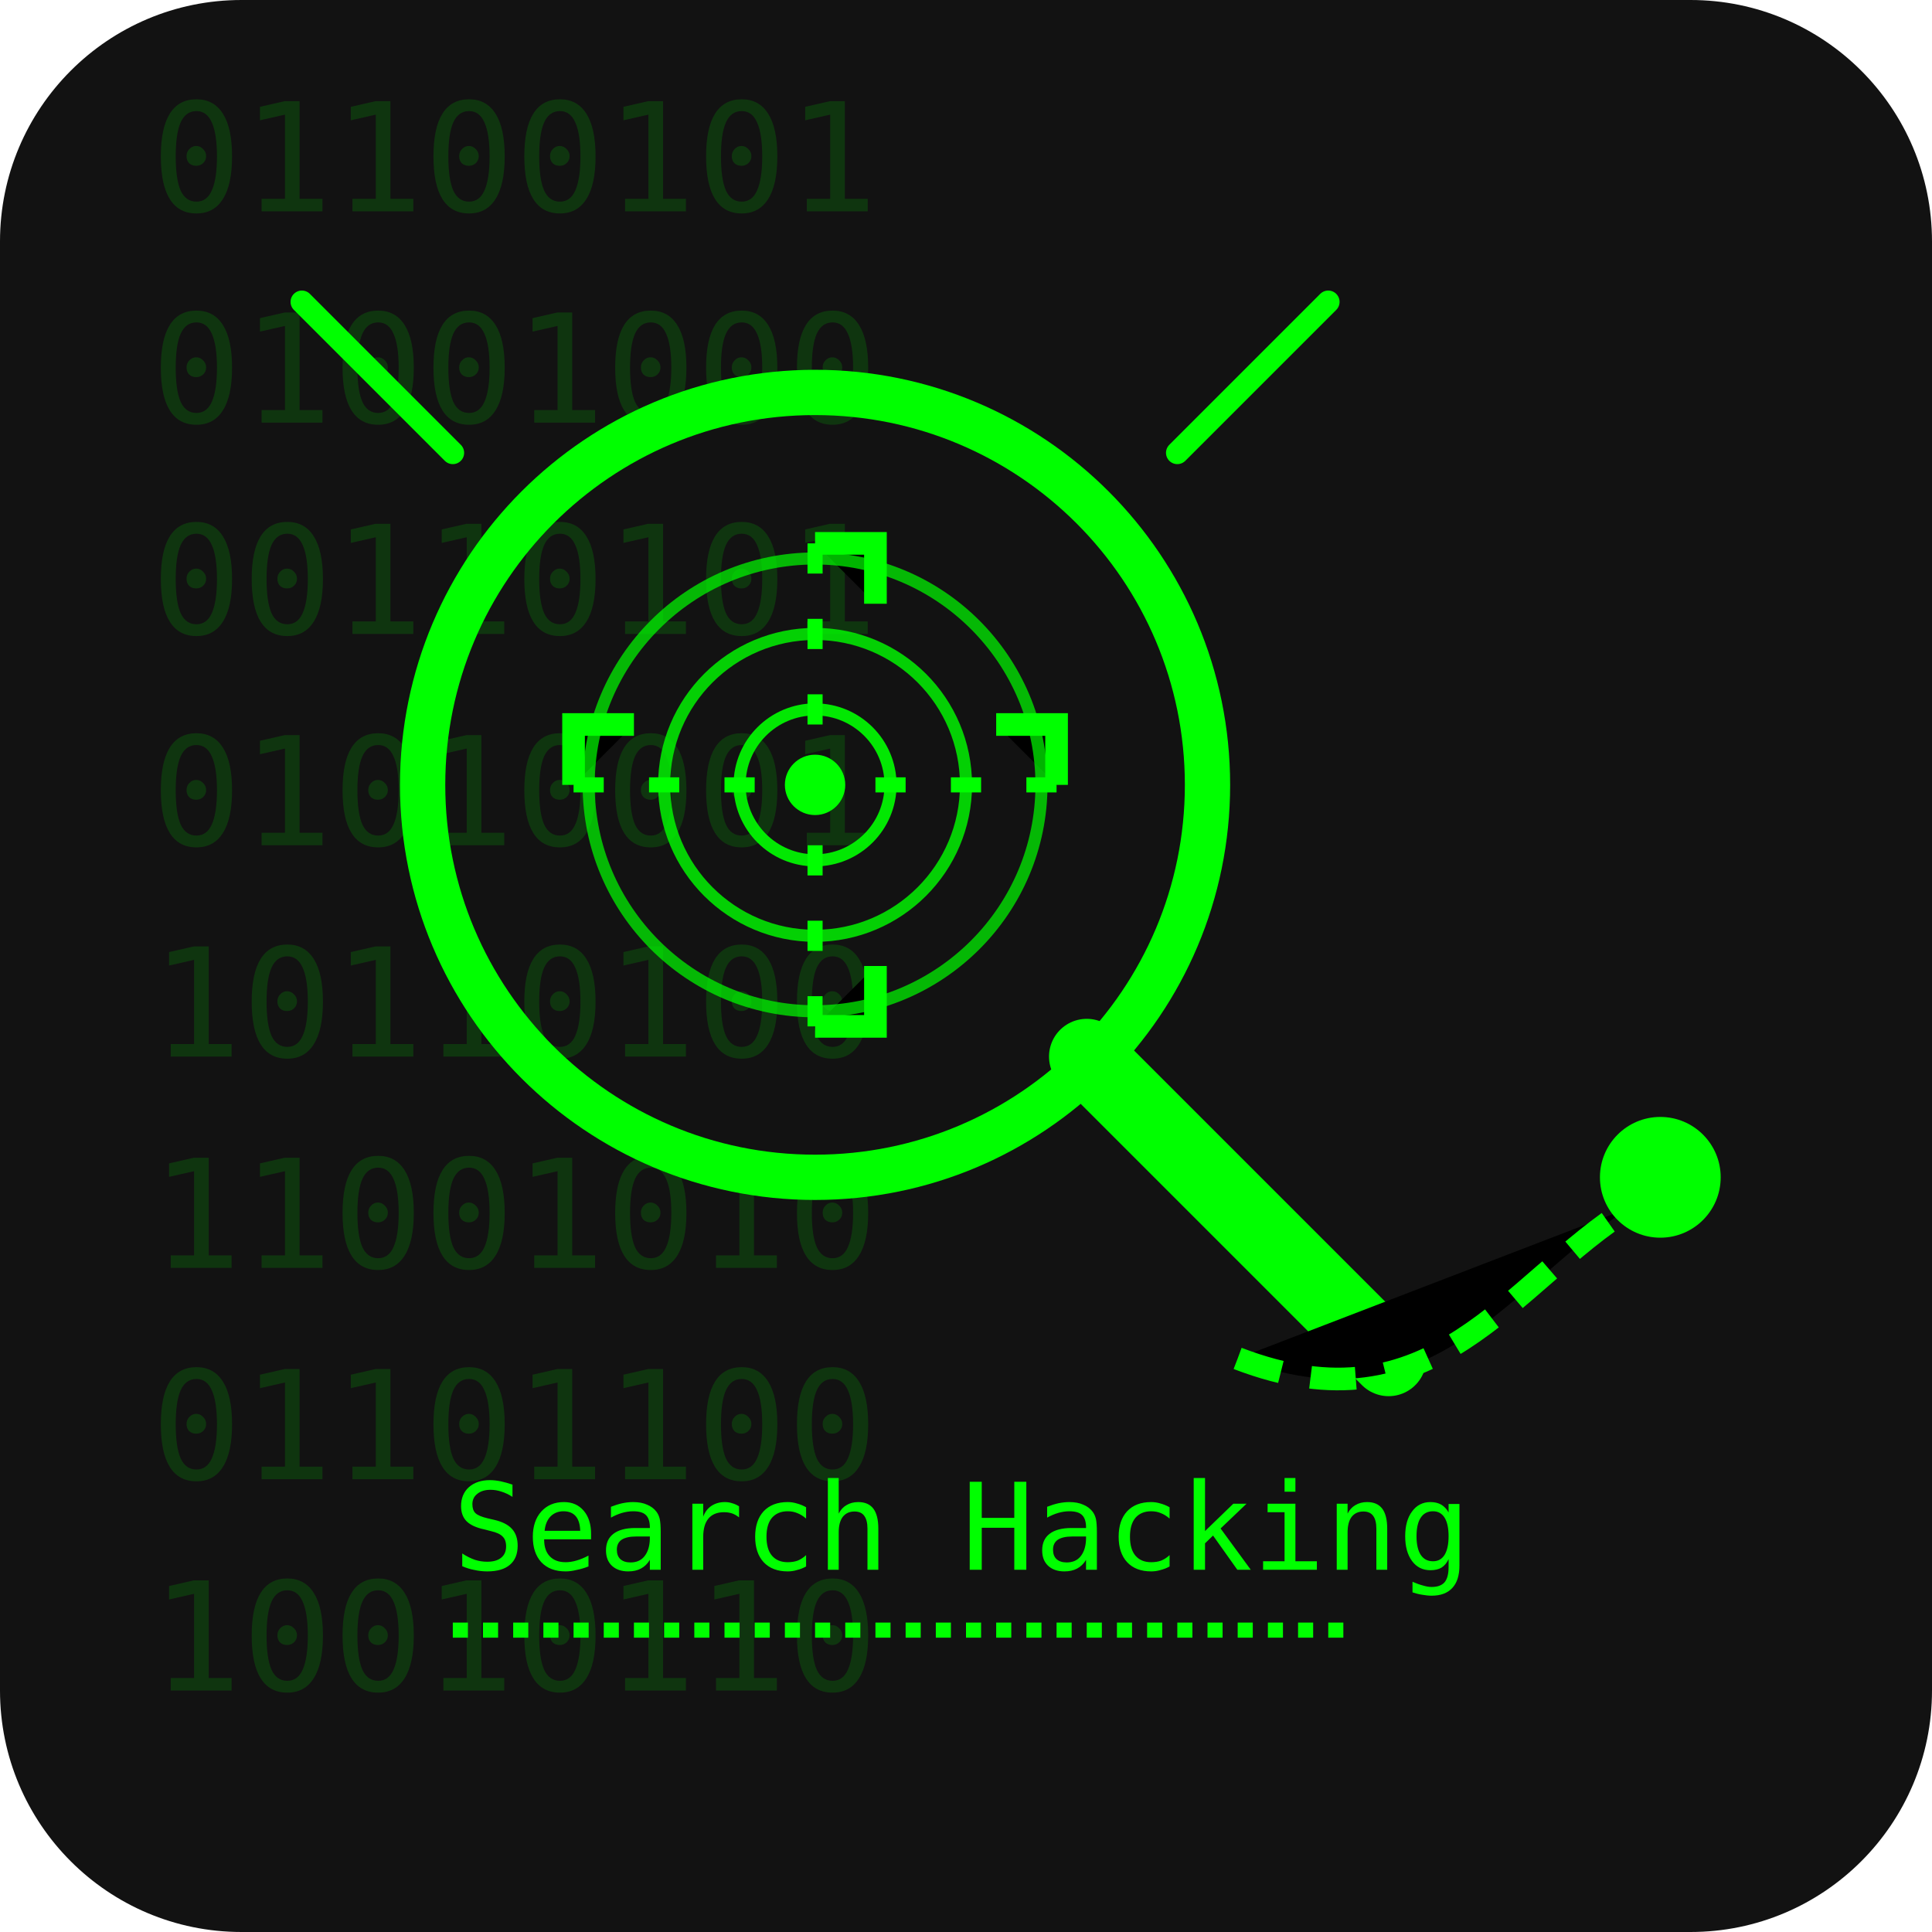
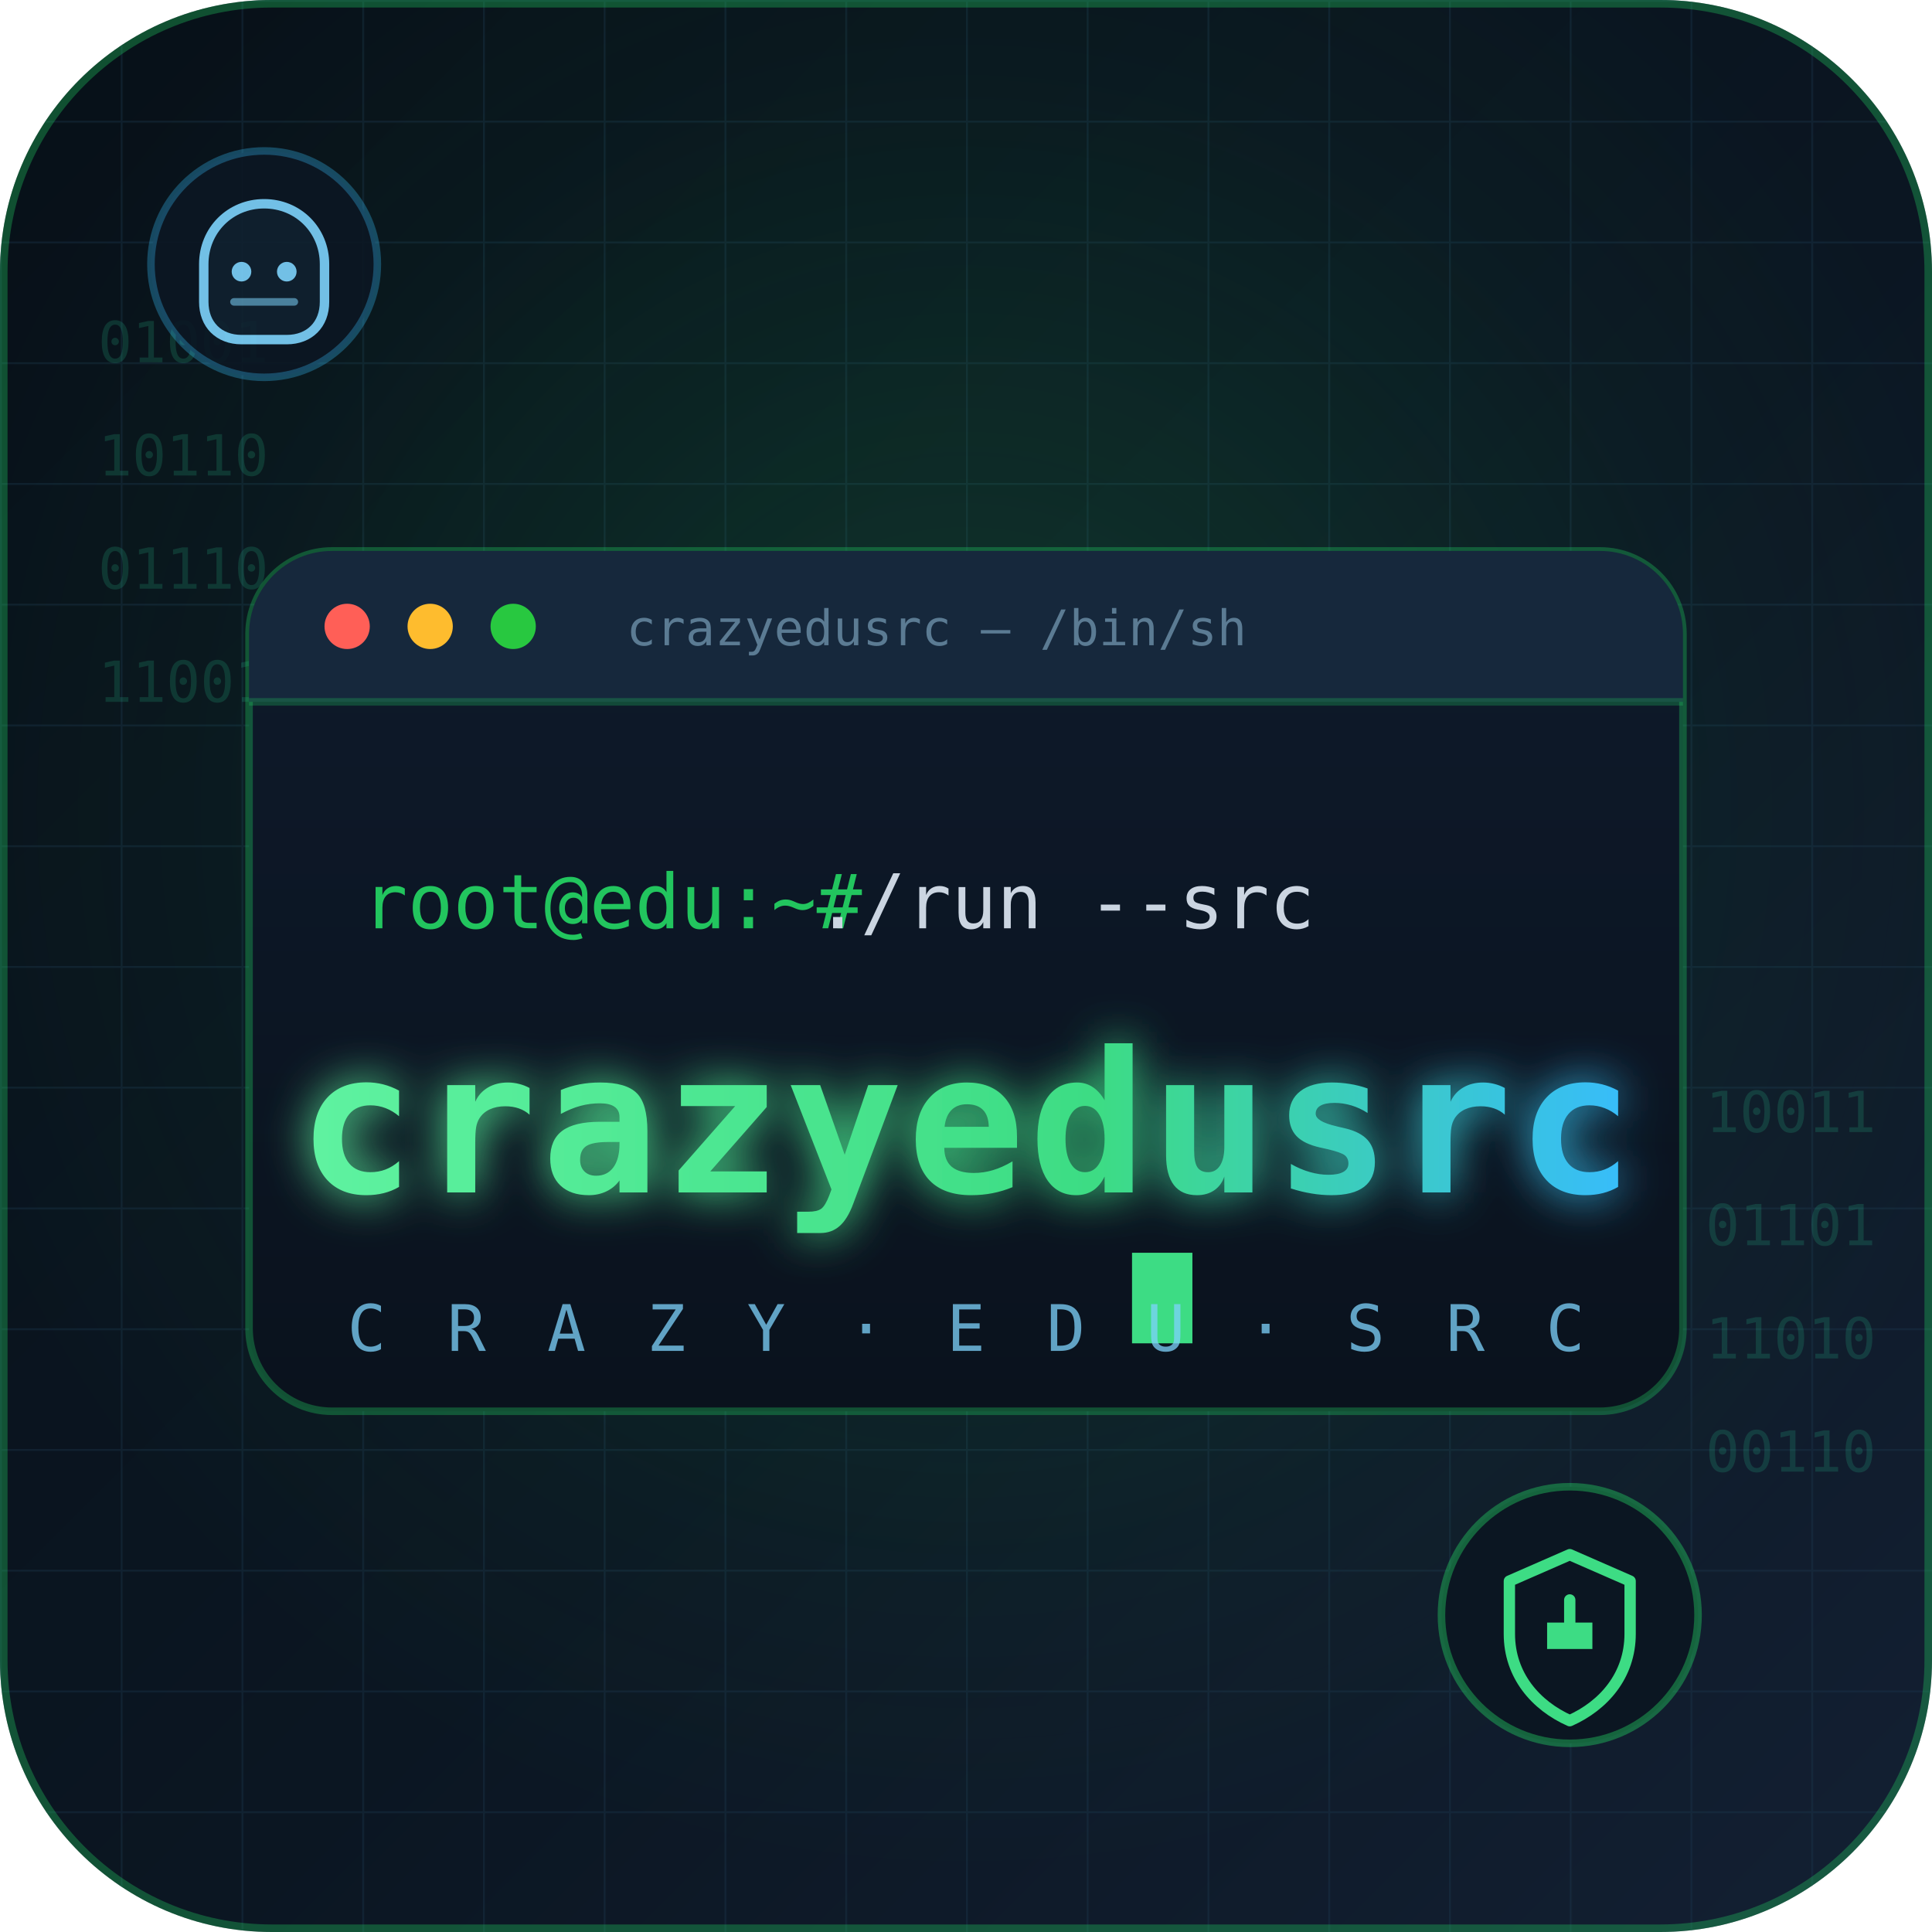
- <svg xmlns="http://www.w3.org/2000/svg" width="128" height="128" viewBox="0 0 128 128">
-   <rect width="128" height="128" rx="16" fill="#121212" />
-   <g opacity="0.15">
-     <text x="10" y="14" font-family="monospace" font-size="10" fill="#00ff00">01100101</text>
-     <text x="10" y="28" font-family="monospace" font-size="10" fill="#00ff00">01001000</text>
-     <text x="10" y="42" font-family="monospace" font-size="10" fill="#00ff00">00110101</text>
-     <text x="10" y="56" font-family="monospace" font-size="10" fill="#00ff00">01010001</text>
-     <text x="10" y="70" font-family="monospace" font-size="10" fill="#00ff00">10110100</text>
-     <text x="10" y="84" font-family="monospace" font-size="10" fill="#00ff00">11001010</text>
-     <text x="10" y="98" font-family="monospace" font-size="10" fill="#00ff00">01101100</text>
-     <text x="10" y="112" font-family="monospace" font-size="10" fill="#00ff00">10010110</text>
+ <svg xmlns="http://www.w3.org/2000/svg" viewBox="0 0 512 512" width="512" height="512" role="img" aria-label="crazyedusrc hacker icon">
+   <defs>
+     <linearGradient id="bg" x1="0" y1="0" x2="1" y2="1">
+       <stop offset="0%" stop-color="#071018" />
+       <stop offset="55%" stop-color="#0b1622" />
+       <stop offset="100%" stop-color="#132033" />
+     </linearGradient>
+     <linearGradient id="card" x1="0" y1="0" x2="0" y2="1">
+       <stop offset="0%" stop-color="#0e1a2b" />
+       <stop offset="100%" stop-color="#0a121d" />
+     </linearGradient>
+     <linearGradient id="name" x1="0" y1="0" x2="1" y2="0">
+       <stop offset="0%" stop-color="#5ef2a0" />
+       <stop offset="60%" stop-color="#3ddc84" />
+       <stop offset="100%" stop-color="#38bdf8" />
+     </linearGradient>
+     <radialGradient id="halo" cx="50%" cy="42%" r="55%">
+       <stop offset="0%" stop-color="#22c55e" stop-opacity="0.20" />
+       <stop offset="70%" stop-color="#22c55e" stop-opacity="0.04" />
+       <stop offset="100%" stop-color="#22c55e" stop-opacity="0" />
+     </radialGradient>
+     <pattern id="grid" width="32" height="32" patternUnits="userSpaceOnUse">
+       <path d="M32 0H0V32" fill="none" stroke="#1d3b52" stroke-width="1" stroke-opacity="0.35" />
+     </pattern>
+     <filter id="glow" x="-40%" y="-40%" width="180%" height="180%">
+       <feGaussianBlur stdDeviation="6" result="b" />
+       <feMerge>
+         <feMergeNode in="b" />
+         <feMergeNode in="SourceGraphic" />
+       </feMerge>
+     </filter>
+     <filter id="softglow" x="-60%" y="-60%" width="220%" height="220%">
+       <feGaussianBlur stdDeviation="14" />
+     </filter>
+     <clipPath id="frame">
+       <rect x="0" y="0" width="512" height="512" rx="72" />
+     </clipPath>
+   </defs>
+   <g clip-path="url(#frame)">
+     <rect width="512" height="512" fill="url(#bg)" />
+     <rect width="512" height="512" fill="url(#grid)" />
+     <rect width="512" height="512" fill="url(#halo)" />
+     <g fill="#2ee6a8" font-family="ui-monospace, 'Cascadia Code', Consolas, monospace" font-size="15" opacity="0.16">
+       <text x="26" y="96">01001</text>
+       <text x="26" y="126">10110</text>
+       <text x="26" y="156">01110</text>
+       <text x="26" y="186">11001</text>
+       <text x="452" y="300">10011</text>
+       <text x="452" y="330">01101</text>
+       <text x="452" y="360">11010</text>
+       <text x="452" y="390">00110</text>
+     </g>
+     <g>
+       <rect x="66" y="146" width="380" height="228" rx="22" fill="url(#card)" stroke="#22c55e" stroke-opacity="0.35" stroke-width="2" />
+       <path d="M66 168a22 22 0 0 1 22-22h336a22 22 0 0 1 22 22v18H66z" fill="#16283c" />
+       <line x1="66" y1="186" x2="446" y2="186" stroke="#22c55e" stroke-opacity="0.28" stroke-width="2" />
+       <circle cx="92" cy="166" r="6" fill="#ff5f57" />
+       <circle cx="114" cy="166" r="6" fill="#febc2e" />
+       <circle cx="136" cy="166" r="6" fill="#28c840" />
+       <text x="166" y="171" fill="#5b7b93" font-family="ui-monospace, 'Cascadia Code', Consolas, monospace" font-size="13">crazyedusrc — /bin/sh</text>
+       <text x="96" y="246" fill="#22c55e" font-family="ui-monospace, 'Cascadia Code', Consolas, monospace" font-size="20">root@edu:~#</text>
+       <text x="216" y="246" fill="#cbd5e1" font-family="ui-monospace, 'Cascadia Code', Consolas, monospace" font-size="20">./run --src</text>
+       <g filter="url(#glow)">
+         <text x="256" y="316" text-anchor="middle" fill="url(#name)" font-family="ui-monospace, 'Cascadia Code', 'Fira Code', Consolas, monospace" font-size="52" font-weight="700" letter-spacing="1">crazyedusrc</text>
+       </g>
+       <rect x="300" y="332" width="16" height="24" fill="#3ddc84">
+         <animate attributeName="opacity" values="1;1;0;0" dur="1.1s" repeatCount="indefinite" />
+       </rect>
+       <text x="256" y="358" text-anchor="middle" fill="#7dd3fc" opacity="0.75" font-family="ui-monospace, 'Cascadia Code', Consolas, monospace" font-size="17" letter-spacing="3">C R A Z Y · E D U · S R C</text>
+     </g>
+     <g transform="translate(392 404)">
+       <circle cx="24" cy="24" r="34" fill="#0b1622" stroke="#22c55e" stroke-opacity="0.45" stroke-width="2" />
+       <path d="M24 8 L40 15 v14c0 11-7 19-16 23-9-4-16-12-16-23V15z" fill="none" stroke="#3ddc84" stroke-width="3" stroke-linejoin="round" />
+       <path d="M18 26 h12 v7 h-12 z" fill="#3ddc84" />
+       <path d="M24 20 v6" stroke="#3ddc84" stroke-width="3" stroke-linecap="round" />
+     </g>
+     <g transform="translate(40 40)" opacity="0.9">
+       <circle cx="30" cy="30" r="30" fill="#0b1622" stroke="#38bdf8" stroke-opacity="0.35" stroke-width="2" />
+       <path d="M30 14c-9 0-16 7-16 16v10c0 6 4 10 10 10h12c6 0 10-4 10-10V30c0-9-7-16-16-16z" fill="#10202f" stroke="#7dd3fc" stroke-width="2.5" />
+       <circle cx="24" cy="32" r="2.6" fill="#7dd3fc" />
+       <circle cx="36" cy="32" r="2.6" fill="#7dd3fc" />
+       <path d="M22 40h16" stroke="#7dd3fc" stroke-width="2" stroke-linecap="round" opacity="0.6" />
+     </g>
  </g>
-   <circle cx="54" cy="52" r="26" fill="none" stroke="#00ff00" stroke-width="3" />
-   <line x1="72" y1="70" x2="92" y2="90" stroke="#00ff00" stroke-width="5" stroke-linecap="round" />
-   <line x1="38" y1="52" x2="70" y2="52" stroke="#00ff00" stroke-width="1" stroke-dasharray="2,3" />
-   <line x1="54" y1="36" x2="54" y2="68" stroke="#00ff00" stroke-width="1" stroke-dasharray="2,3" />
-   <path d="M54 36 L58 36 L58 40 M54 68 L58 68 L58 64 M38 52 L38 48 L42 48 M70 52 L70 48 L66 48" stroke="#00ff00" stroke-width="1.5" />
-   <path d="M82 90 C95 95, 100 85, 108 80" stroke="#00ff00" stroke-width="1.5" stroke-dasharray="3,2" />
-   <circle cx="110" cy="78" r="4" fill="#00ff00" />
-   <circle cx="54" cy="52" r="15" fill="none" stroke="#00ff00" stroke-width="0.8" opacity="0.7" />
-   <circle cx="54" cy="52" r="10" fill="none" stroke="#00ff00" stroke-width="0.8" opacity="0.8" />
-   <circle cx="54" cy="52" r="5" fill="none" stroke="#00ff00" stroke-width="0.8" opacity="0.9" />
-   <circle cx="54" cy="52" r="2" fill="#00ff00" />
-   <path d="M30 30 L20 20 M78 30 L88 20" stroke="#00ff00" stroke-width="1.5" stroke-linecap="round" />
-   <text x="30" y="104" font-family="monospace" font-size="8" fill="#00ff00">Search Hacking</text>
-   <line x1="30" y1="108" x2="90" y2="108" stroke="#00ff00" stroke-width="1" stroke-dasharray="1,1" />
+   <rect x="1" y="1" width="510" height="510" rx="71" fill="none" stroke="#22c55e" stroke-opacity="0.35" stroke-width="2" />
</svg>
